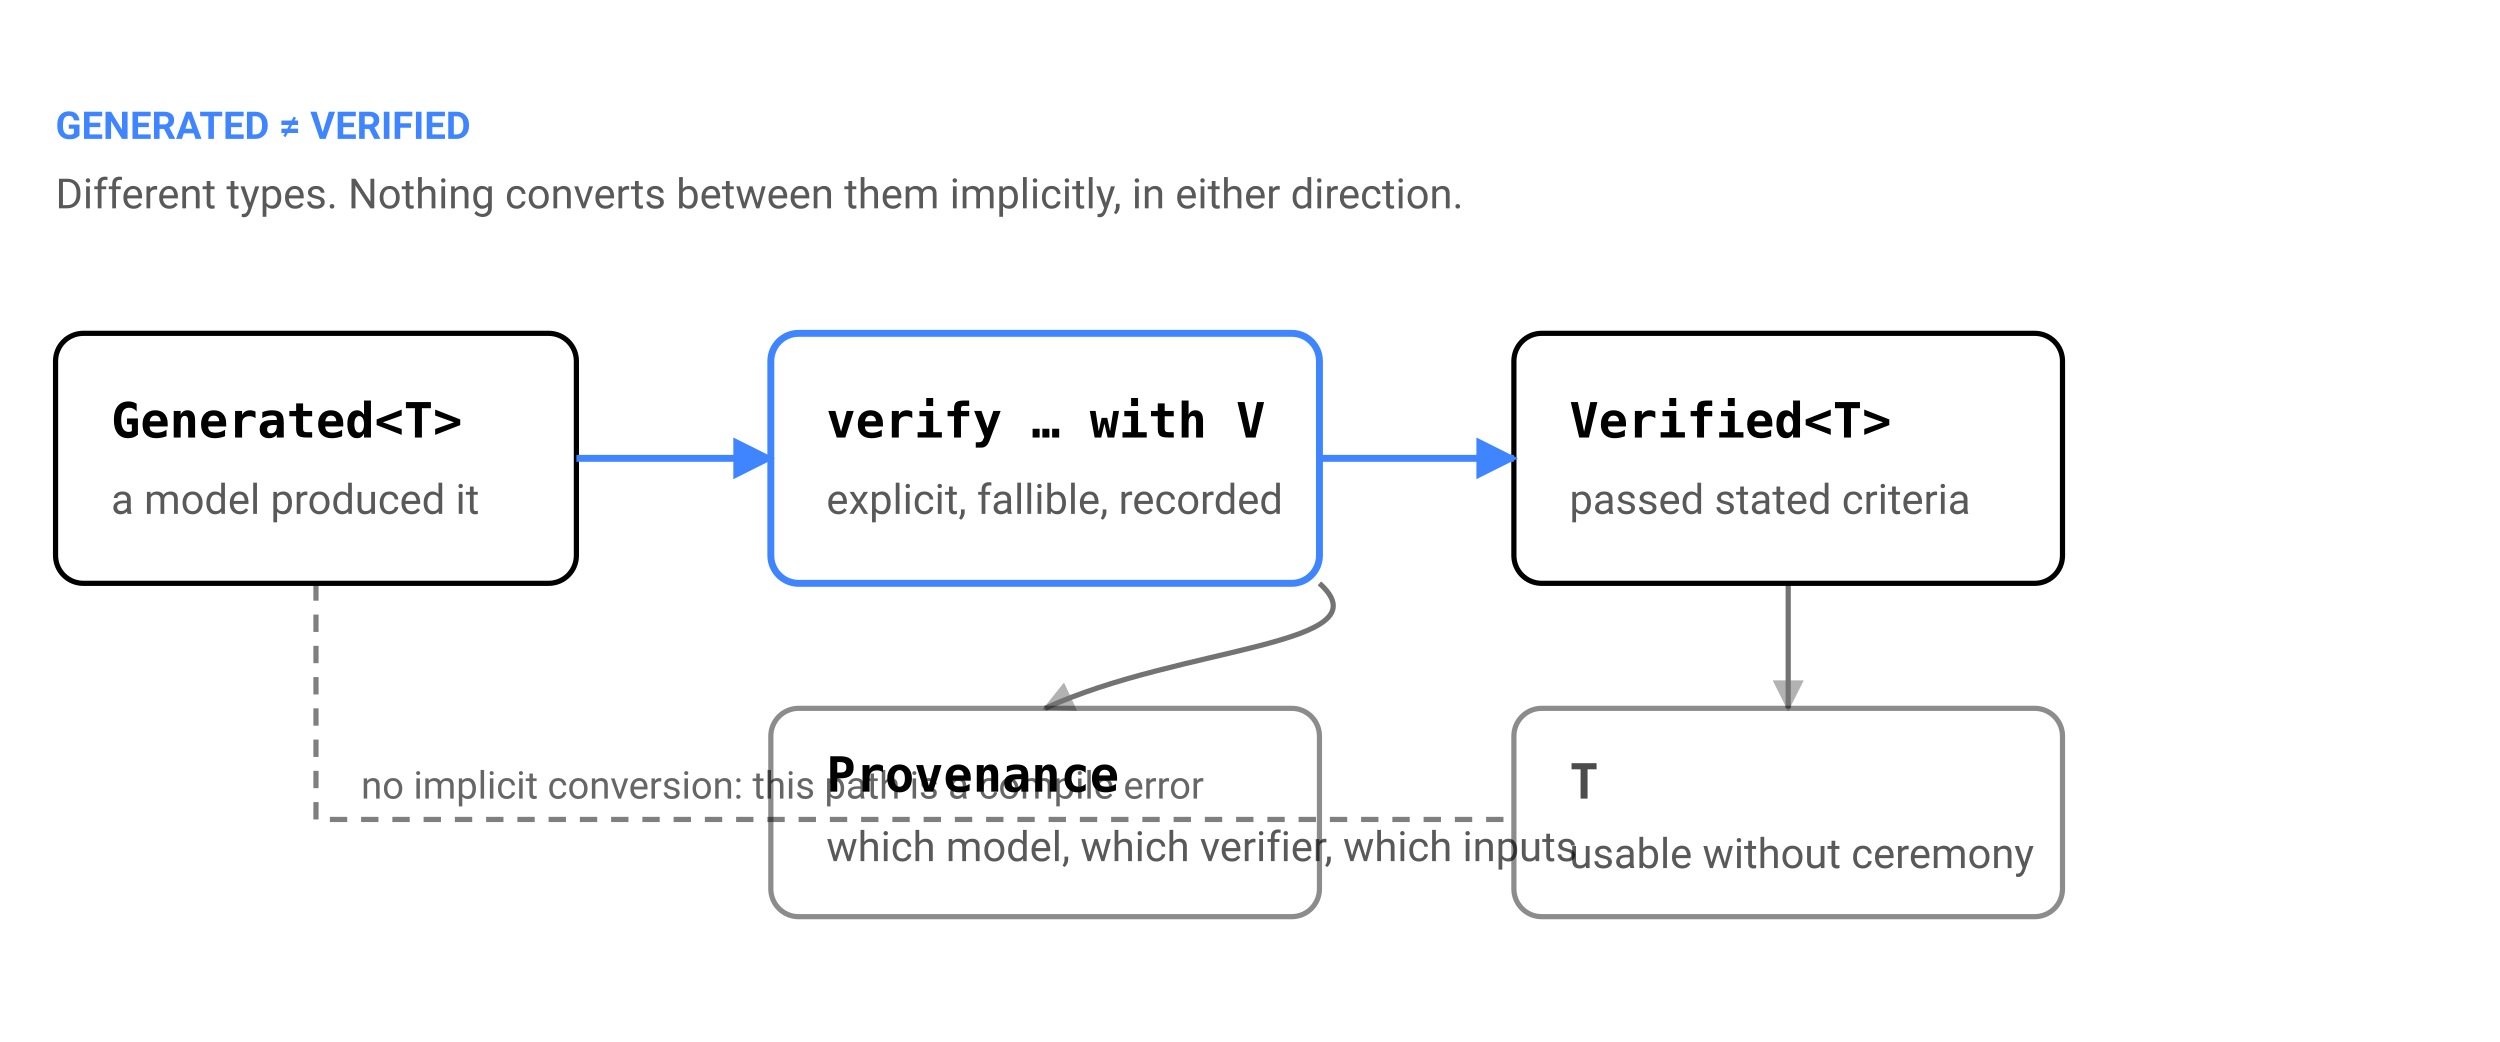
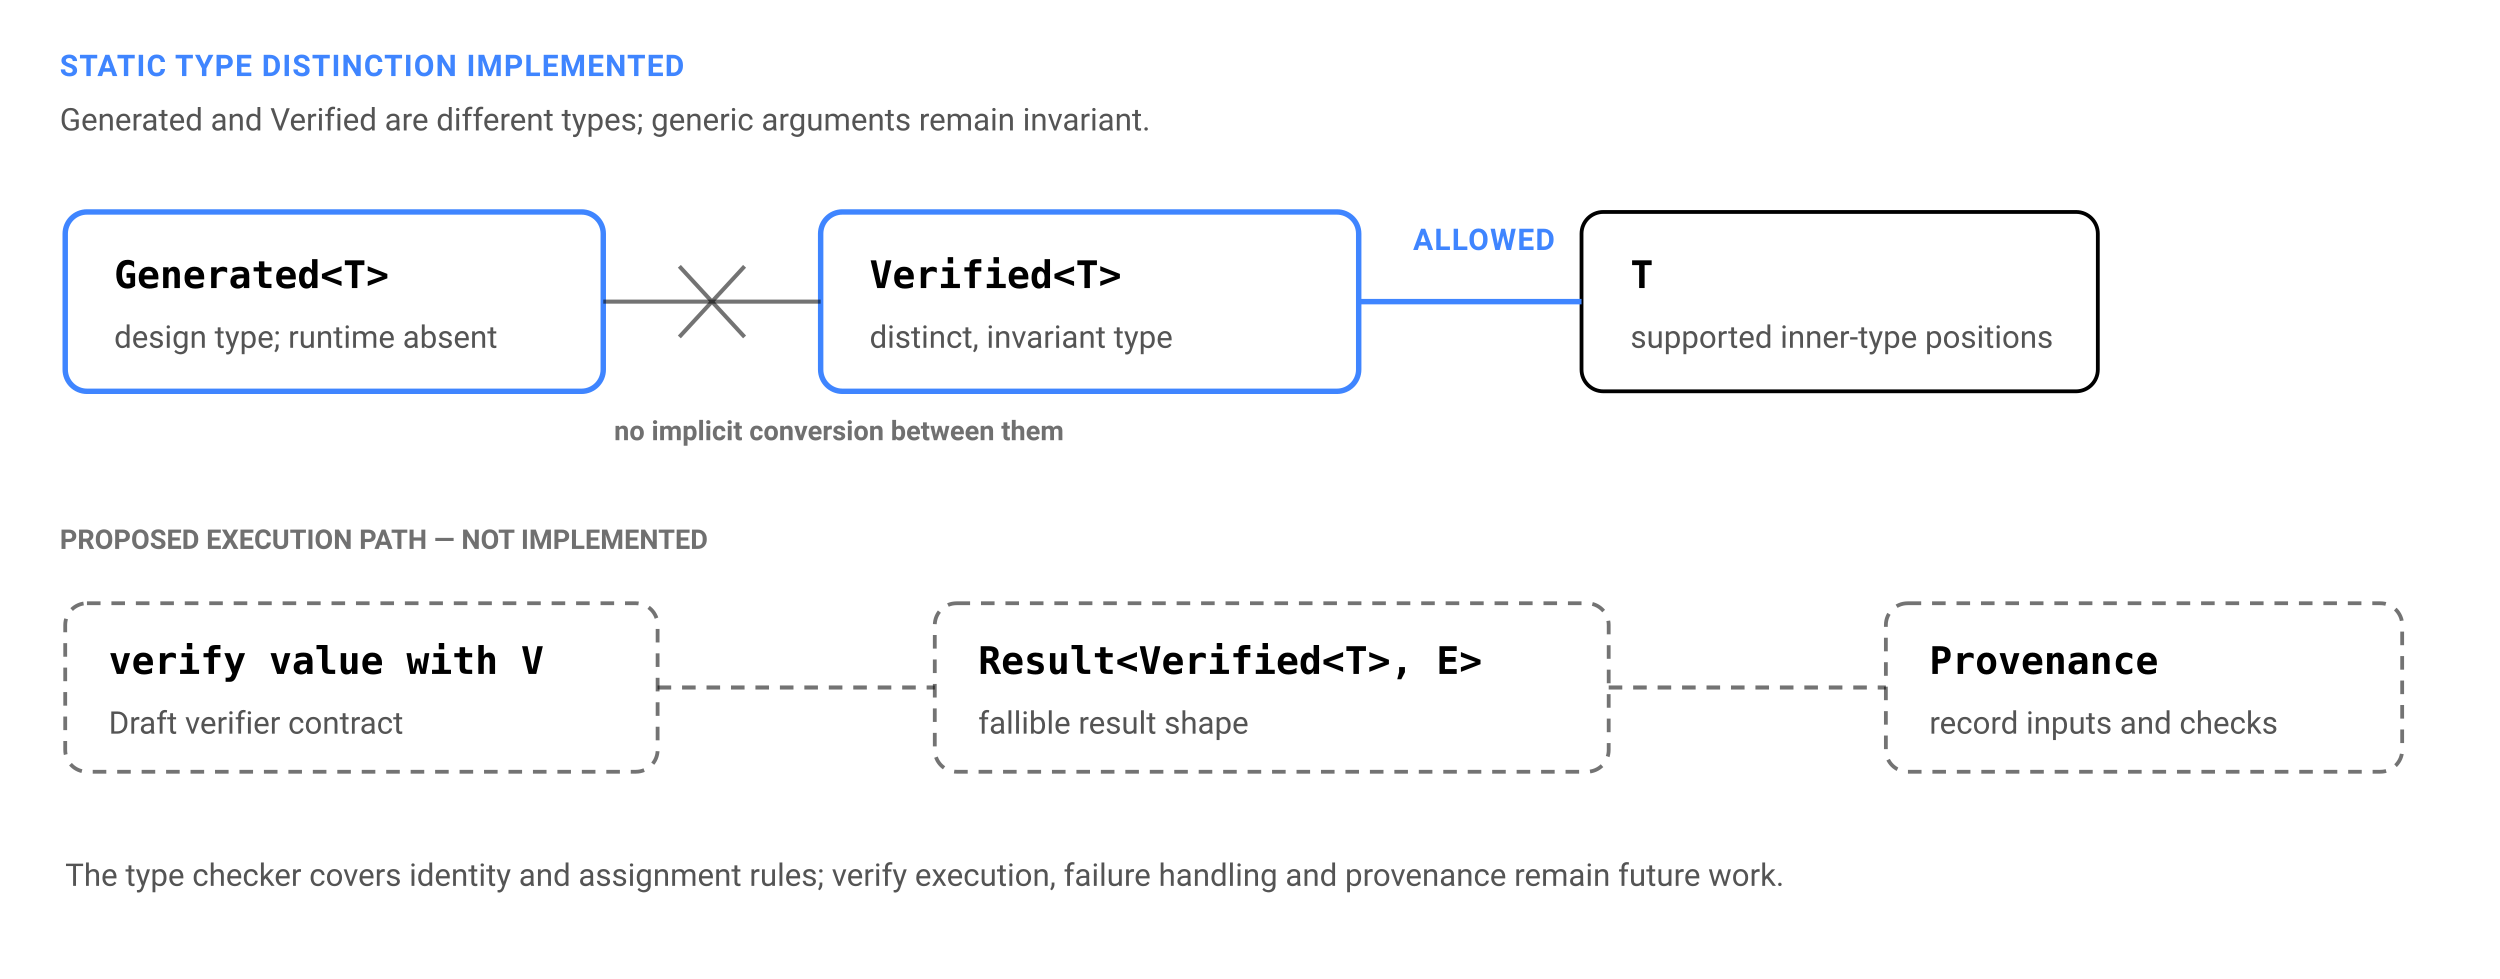
- <svg xmlns="http://www.w3.org/2000/svg" viewBox="0 0 720 300" role="img" aria-labelledby="trust-title">
+ <svg xmlns="http://www.w3.org/2000/svg" viewBox="0 0 920 360" role="img" aria-labelledby="trust-title trust-desc">
  <style>
-     .box    { fill: none; stroke: currentColor; stroke-width: 1.5; rx: 8; }
-     .plain  { fill: none; stroke: currentColor; stroke-width: 1.5; opacity: .45; rx: 8; }
-     .gate   { fill: none; stroke: var(--nudo-accent, #3F85FF); stroke-width: 2; rx: 8; }
-     .type   { font: 600 14px ui-monospace, SFMono-Regular, Menlo, monospace; fill: currentColor; }
-     .label  { font: 12px system-ui, -apple-system, "Segoe UI", Roboto, sans-serif; fill: currentColor; opacity: .65; }
-     .flow   { stroke: currentColor; stroke-width: 1.5; fill: none; opacity: .55; }
-     .gateflow { stroke: var(--nudo-accent, #3F85FF); stroke-width: 2; fill: none; }
-     .no     { stroke: currentColor; stroke-width: 1.5; fill: none; opacity: .5; stroke-dasharray: 5 4; }
-     .cap    { font: 11px system-ui, -apple-system, "Segoe UI", Roboto, sans-serif; fill: currentColor; opacity: .6; }
-     .badge  { font: 600 11px system-ui, -apple-system, "Segoe UI", Roboto, sans-serif; fill: var(--nudo-accent, #3F85FF); }
-   </style>
-   <rect class="box" x="16" y="96" width="150" height="72" />
-   <text class="type" x="32" y="126">Generated&lt;T&gt;</text>
-   <text class="label" x="32" y="148">a model produced it</text>
-   <rect class="gate" x="222" y="96" width="158" height="72" />
-   <text class="type" x="238" y="126">verify … with V</text>
-   <text class="label" x="238" y="148">explicit, fallible, recorded</text>
-   <rect class="box" x="436" y="96" width="158" height="72" />
-   <text class="type" x="452" y="126">Verified&lt;T&gt;</text>
-   <text class="label" x="452" y="148">passed stated criteria</text>
-   <rect class="plain" x="436" y="204" width="158" height="60" />
-   <text class="type" x="452" y="230" opacity=".7">T</text>
-   <text class="label" x="452" y="250">usable without ceremony</text>
-   <path class="gateflow" d="M166 132 L222 132" marker-end="url(#a2)" />
-   <path class="gateflow" d="M380 132 L436 132" marker-end="url(#a2)" />
-   <path class="flow" d="M515 168 L515 204" marker-end="url(#a1)" />
-   <path class="no" d="M91 168 L91 236 L436 236" />
-   <text class="cap" x="104" y="230">no implicit conversion: this path is a compile error</text>
-   <rect class="plain" x="222" y="204" width="158" height="60" />
-   <text class="type" x="238" y="228">Provenance</text>
-   <text class="label" x="238" y="248">which model, which verifier, which inputs</text>
-   <path class="flow" d="M301 96 L301 96" />
-   <path class="flow" d="M380 168 C 400 186, 340 186, 301 204" marker-end="url(#a1)" />
-   <text class="badge" x="16" y="40">GENERATED ≠ VERIFIED</text>
-   <text class="label" x="16" y="60">Different types. Nothing converts between them implicitly, in either direction.</text>
-   <defs>
-     <marker id="a1" viewBox="0 0 10 10" refX="9" refY="5" markerWidth="6" markerHeight="6" orient="auto-start-reverse">
-       <path d="M 0 0 L 10 5 L 0 10 z" fill="currentColor" opacity=".55" />
-     </marker>
-     <marker id="a2" viewBox="0 0 10 10" refX="9" refY="5" markerWidth="6" markerHeight="6" orient="auto-start-reverse">
-       <path d="M 0 0 L 10 5 L 0 10 z" fill="var(--nudo-accent, #3F85FF)" />
-     </marker>
-   </defs>
+   .box { fill: none; stroke: currentColor; stroke-width: 1.4; rx: 8; }
+   .implemented { fill: none; stroke: var(--nudo-accent, #3F85FF); stroke-width: 2; rx: 8; }
+   .planned { fill: none; stroke: currentColor; stroke-width: 1.4; stroke-dasharray: 5 4; opacity: .55; rx: 8; }
+   .type { font: 600 14px ui-monospace, SFMono-Regular, Menlo, monospace; fill: currentColor; }
+   .label { font: 11.5px system-ui, -apple-system, "Segoe UI", Roboto, sans-serif; fill: currentColor; opacity: .67; }
+   .flow { stroke: currentColor; stroke-width: 1.5; fill: none; opacity: .55; }
+   .live { stroke: var(--nudo-accent, #3F85FF); stroke-width: 2; fill: none; }
+   .badge { font: 700 11px system-ui, -apple-system, "Segoe UI", Roboto, sans-serif; fill: var(--nudo-accent, #3F85FF); letter-spacing: .04em; }
+   .future { font: 600 10px system-ui, -apple-system, "Segoe UI", Roboto, sans-serif; fill: currentColor; opacity: .56; }
+ </style>
+   <text class="badge" x="22" y="28">STATIC TYPE DISTINCTION IMPLEMENTED</text>
+   <text class="label" x="22" y="48">Generated and Verified are different types; generic arguments remain invariant.</text>
+   <rect class="implemented" x="24" y="78" width="198" height="66" rx="8" />
+   <text class="type" x="42" y="106">Generated&lt;T&gt;</text>
+   <text class="label" x="42" y="128">design type; runtime absent</text>
+   <rect class="implemented" x="302" y="78" width="198" height="66" rx="8" />
+   <text class="type" x="320" y="106">Verified&lt;T&gt;</text>
+   <text class="label" x="320" y="128">distinct, invariant type</text>
+   <path class="flow" d="M222 111 L302 111" />
+   <path class="flow" d="M250 98 L274 124 M274 98 L250 124" />
+   <text class="future" x="226" y="162">no implicit conversion between them</text>
+   <rect class="box" x="582" y="78" width="190" height="66" rx="8" />
+   <text class="type" x="600" y="106">T</text>
+   <text class="label" x="600" y="128">supported inner-type positions</text>
+   <path class="live" d="M500 111 L582 111" />
+   <text class="badge" x="520" y="92">ALLOWED</text>
+   <text class="future" x="22" y="202">PROPOSED EXECUTION PATH — NOT IMPLEMENTED</text>
+   <rect class="planned" x="24" y="222" width="218" height="62" rx="8" />
+   <text class="type" x="40" y="248">verify value with V</text>
+   <text class="label" x="40" y="270">Draft verifier contract</text>
+   <rect class="planned" x="344" y="222" width="248" height="62" rx="8" />
+   <text class="type" x="360" y="248">Result&lt;Verified&lt;T&gt;, E&gt;</text>
+   <text class="label" x="360" y="270">fallible result shape</text>
+   <rect class="planned" x="694" y="222" width="190" height="62" rx="8" />
+   <text class="type" x="710" y="248">Provenance</text>
+   <text class="label" x="710" y="270">record inputs and checks</text>
+   <path class="flow" d="M242 253 L344 253" stroke-dasharray="5 4" />
+   <path class="flow" d="M592 253 L694 253" stroke-dasharray="5 4" />
+   <text class="label" x="24" y="326">The type checker covers identity and assignment rules; verify execution, failure handling and provenance remain future work.</text>
</svg>
